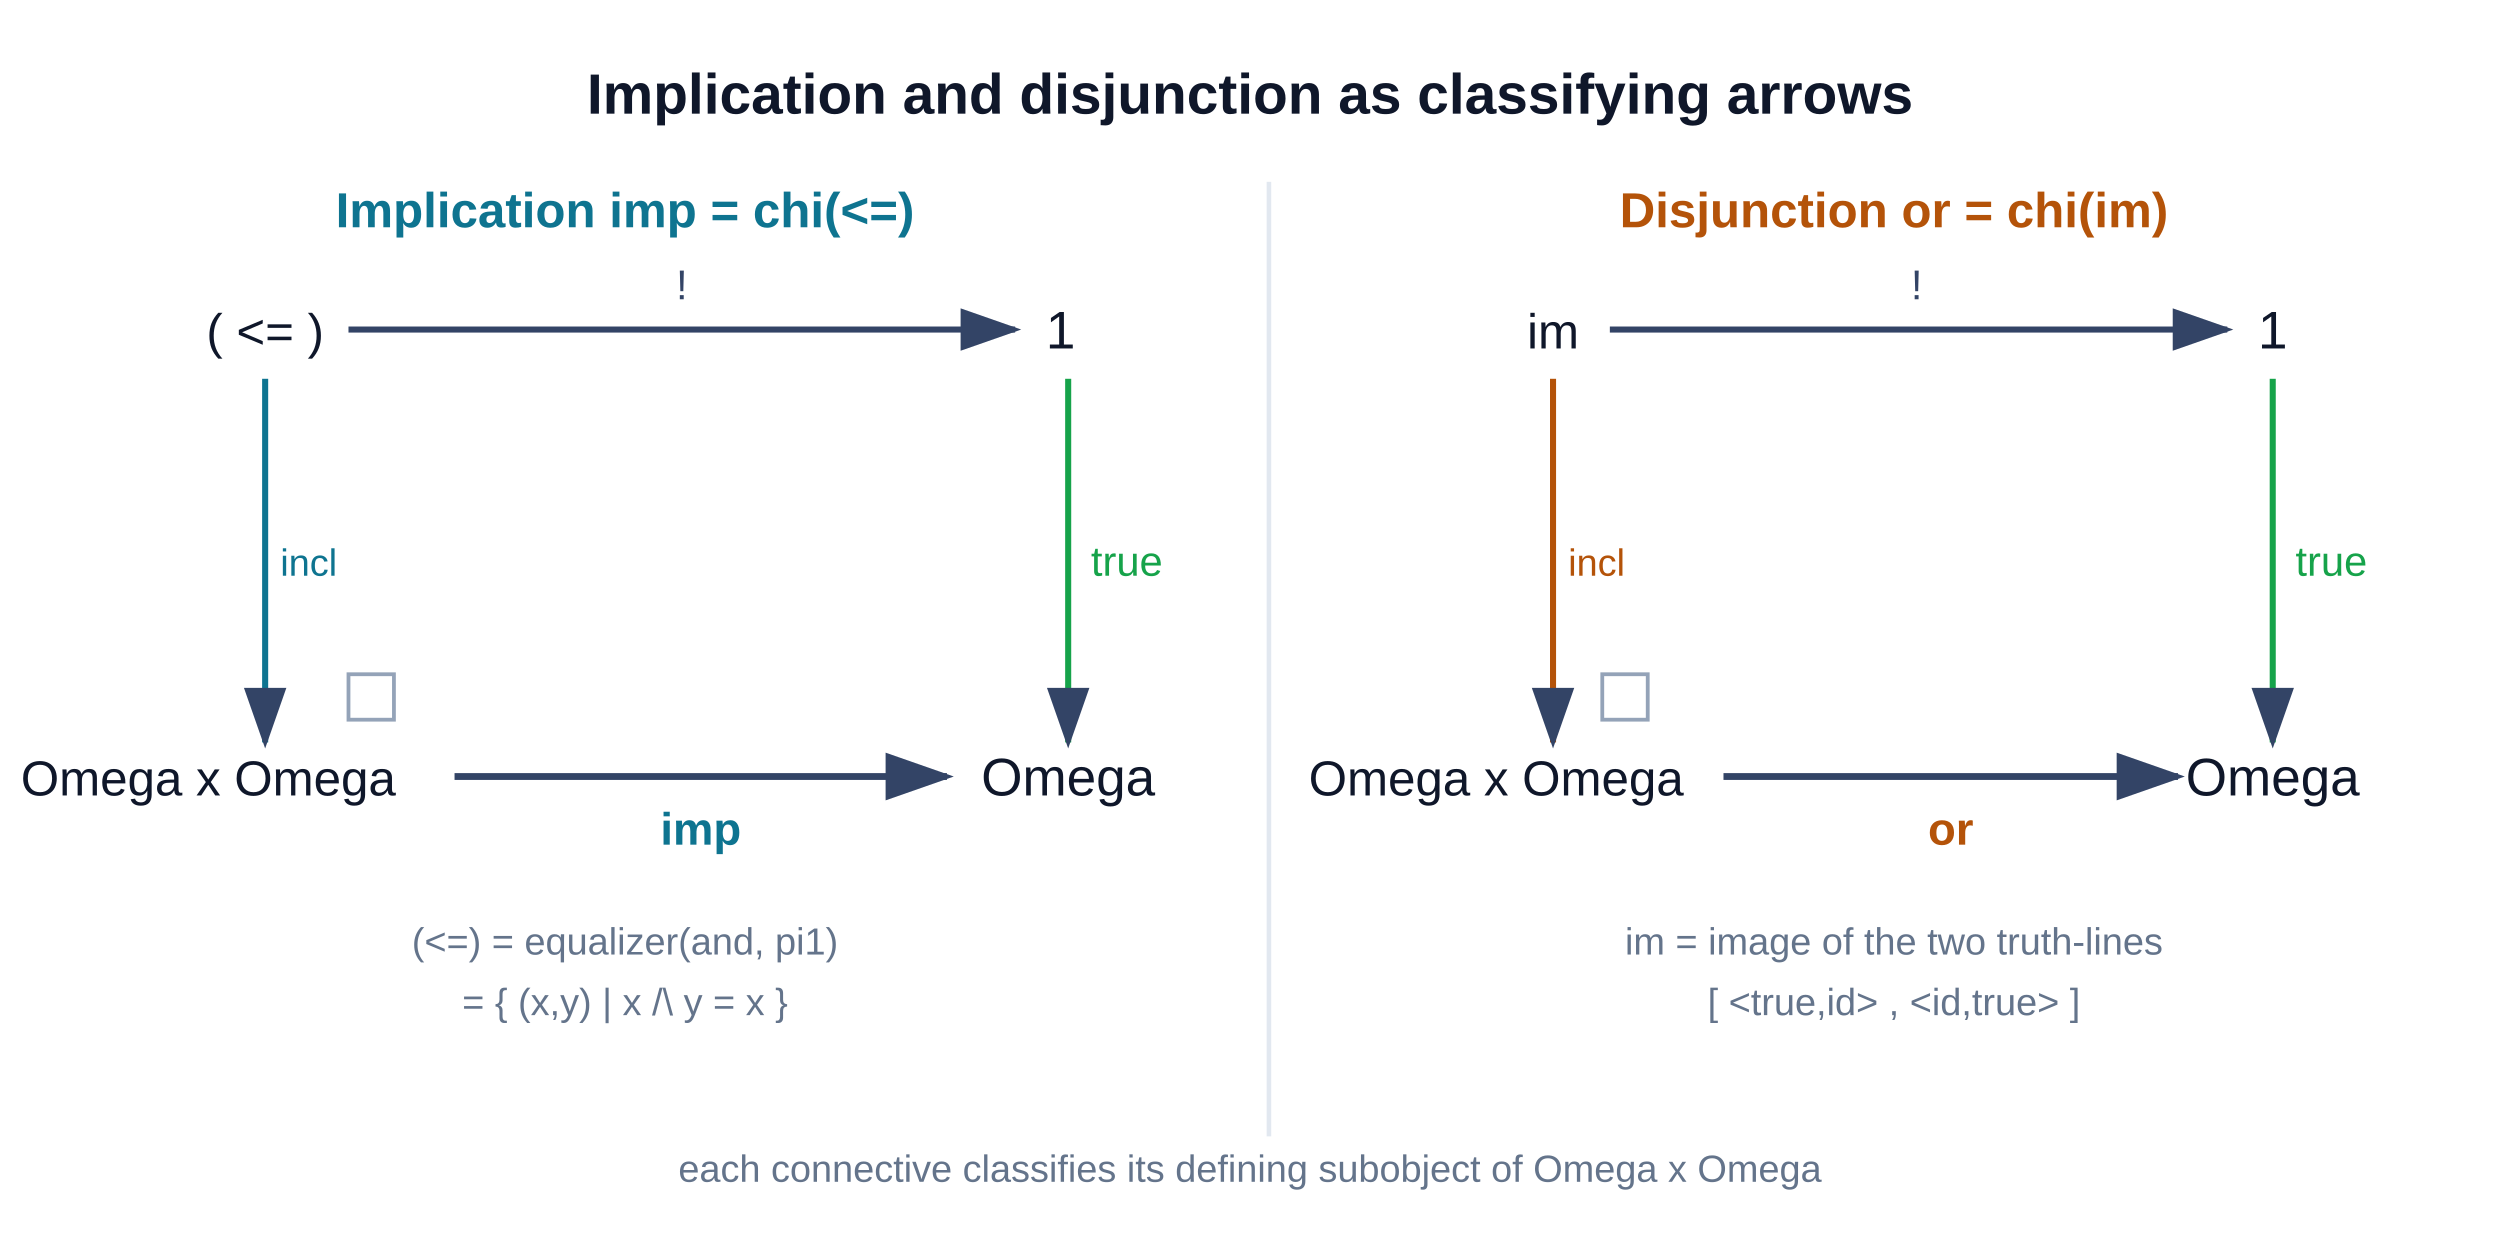
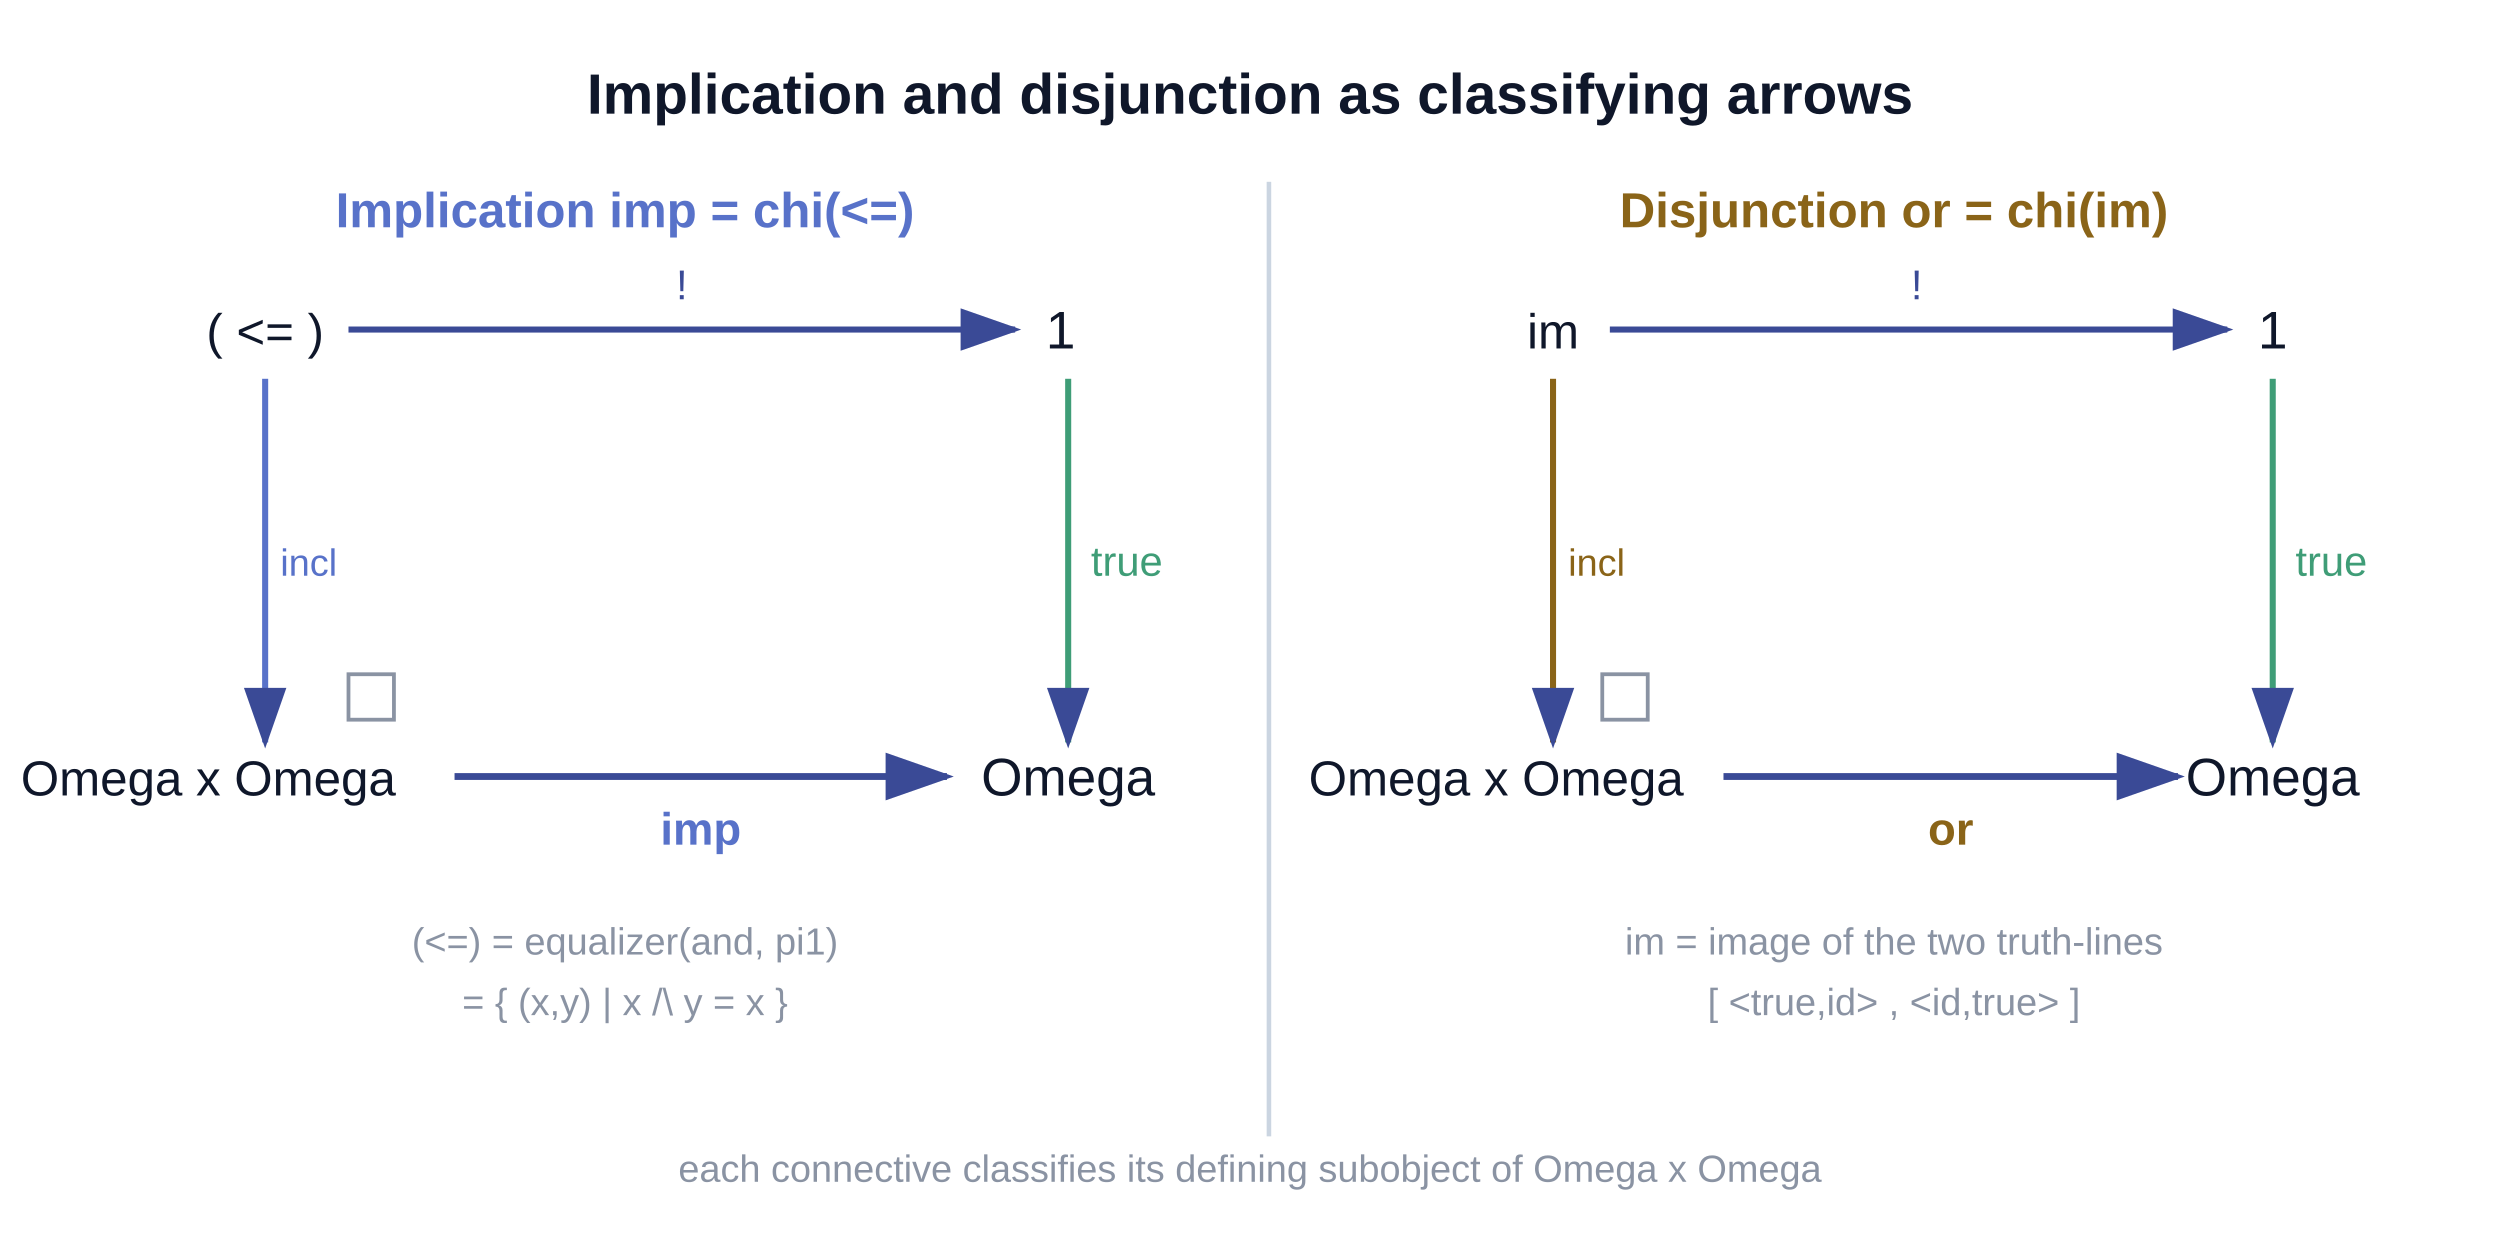
<svg xmlns="http://www.w3.org/2000/svg" width="660" height="330" viewBox="0 0 660 330" font-family="monospace,Arial,sans-serif">
  <defs>
    <marker id="tid_a" markerWidth="10" markerHeight="7" refX="9" refY="3.5" orient="auto">
-       <polygon points="0 0, 10 3.5, 0 7" fill="#334466" />
+       <polygon points="0 0, 10 3.5, 0 7" fill="#3a4a96" />
    </marker>
  </defs>
  <rect width="660" height="330" fill="#ffffff" />
  <text x="330" y="30" text-anchor="middle" font-size="15" fill="#0f172a" font-weight="bold">Implication and disjunction as classifying arrows</text>
-   <text x="165" y="60" text-anchor="middle" font-size="13" fill="#0e7490" font-weight="bold">Implication  imp = chi(&lt;=)</text>
+   <text x="165" y="60" text-anchor="middle" font-size="13" fill="#5872c9" font-weight="bold">Implication  imp = chi(&lt;=)</text>
  <text x="70" y="92" text-anchor="middle" font-size="13" fill="#0f172a">( &lt;= )</text>
  <text x="280" y="92" text-anchor="middle" font-size="14" fill="#0f172a">1</text>
  <text x="55" y="210" text-anchor="middle" font-size="13" fill="#0f172a">Omega x Omega</text>
  <text x="282" y="210" text-anchor="middle" font-size="14" fill="#0f172a">Omega</text>
-   <line x1="92" y1="87" x2="268" y2="87" stroke="#334466" stroke-width="1.6" marker-end="url(#tid_a)" />
-   <text x="180" y="79" text-anchor="middle" font-size="11" fill="#334466">!</text>
-   <line x1="70" y1="100" x2="70" y2="196" stroke="#0e7490" stroke-width="1.6" marker-end="url(#tid_a)" />
-   <text x="74" y="152" text-anchor="start" font-size="10" fill="#0e7490">incl</text>
-   <line x1="282" y1="100" x2="282" y2="196" stroke="#16a34a" stroke-width="1.6" marker-end="url(#tid_a)" />
-   <text x="288" y="152" text-anchor="start" font-size="11" fill="#16a34a">true</text>
-   <line x1="120" y1="205" x2="250" y2="205" stroke="#334466" stroke-width="1.8" marker-end="url(#tid_a)" />
-   <text x="185" y="223" text-anchor="middle" font-size="12" fill="#0e7490" font-weight="bold">imp</text>
-   <rect x="92" y="178" width="12" height="12" fill="none" stroke="#94a3b8" stroke-width="1" />
-   <text x="165" y="252" text-anchor="middle" font-size="10" fill="#64748b">(&lt;=) = equalizer(and, pi1)</text>
-   <text x="165" y="268" text-anchor="middle" font-size="10" fill="#64748b">= { (x,y) | x /\ y = x }</text>
-   <line x1="335" y1="48" x2="335" y2="300" stroke="#e2e8f0" stroke-width="1.2" />
-   <text x="500" y="60" text-anchor="middle" font-size="13" fill="#b45309" font-weight="bold">Disjunction  or = chi(im)</text>
+   <line x1="92" y1="87" x2="268" y2="87" stroke="#3a4a96" stroke-width="1.6" marker-end="url(#tid_a)" />
+   <text x="180" y="79" text-anchor="middle" font-size="11" fill="#3a4a96">!</text>
+   <line x1="70" y1="100" x2="70" y2="196" stroke="#5872c9" stroke-width="1.6" marker-end="url(#tid_a)" />
+   <text x="74" y="152" text-anchor="start" font-size="10" fill="#5872c9">incl</text>
+   <line x1="282" y1="100" x2="282" y2="196" stroke="#3f9d77" stroke-width="1.6" marker-end="url(#tid_a)" />
+   <text x="288" y="152" text-anchor="start" font-size="11" fill="#3f9d77">true</text>
+   <line x1="120" y1="205" x2="250" y2="205" stroke="#3a4a96" stroke-width="1.8" marker-end="url(#tid_a)" />
+   <text x="185" y="223" text-anchor="middle" font-size="12" fill="#5872c9" font-weight="bold">imp</text>
+   <rect x="92" y="178" width="12" height="12" fill="none" stroke="#8a93a3" stroke-width="1" />
+   <text x="165" y="252" text-anchor="middle" font-size="10" fill="#8a93a3">(&lt;=) = equalizer(and, pi1)</text>
+   <text x="165" y="268" text-anchor="middle" font-size="10" fill="#8a93a3">= { (x,y) | x /\ y = x }</text>
+   <line x1="335" y1="48" x2="335" y2="300" stroke="#cbd5e1" stroke-width="1.2" />
+   <text x="500" y="60" text-anchor="middle" font-size="13" fill="#8a6418" font-weight="bold">Disjunction  or = chi(im)</text>
  <text x="410" y="92" text-anchor="middle" font-size="13" fill="#0f172a">im</text>
  <text x="600" y="92" text-anchor="middle" font-size="14" fill="#0f172a">1</text>
  <text x="395" y="210" text-anchor="middle" font-size="13" fill="#0f172a">Omega x Omega</text>
  <text x="600" y="210" text-anchor="middle" font-size="14" fill="#0f172a">Omega</text>
-   <line x1="425" y1="87" x2="588" y2="87" stroke="#334466" stroke-width="1.6" marker-end="url(#tid_a)" />
-   <text x="506" y="79" text-anchor="middle" font-size="11" fill="#334466">!</text>
-   <line x1="410" y1="100" x2="410" y2="196" stroke="#b45309" stroke-width="1.6" marker-end="url(#tid_a)" />
-   <text x="414" y="152" text-anchor="start" font-size="10" fill="#b45309">incl</text>
-   <line x1="600" y1="100" x2="600" y2="196" stroke="#16a34a" stroke-width="1.6" marker-end="url(#tid_a)" />
-   <text x="606" y="152" text-anchor="start" font-size="11" fill="#16a34a">true</text>
-   <line x1="455" y1="205" x2="575" y2="205" stroke="#334466" stroke-width="1.8" marker-end="url(#tid_a)" />
-   <text x="515" y="223" text-anchor="middle" font-size="12" fill="#b45309" font-weight="bold">or</text>
-   <rect x="423" y="178" width="12" height="12" fill="none" stroke="#94a3b8" stroke-width="1" />
-   <text x="500" y="252" text-anchor="middle" font-size="10" fill="#64748b">im = image of the two truth-lines</text>
-   <text x="500" y="268" text-anchor="middle" font-size="10" fill="#64748b">[ &lt;true,id&gt; , &lt;id,true&gt; ]</text>
-   <text x="330" y="312" text-anchor="middle" font-size="10" fill="#64748b">each connective classifies its defining subobject of Omega x Omega</text>
+   <line x1="425" y1="87" x2="588" y2="87" stroke="#3a4a96" stroke-width="1.6" marker-end="url(#tid_a)" />
+   <text x="506" y="79" text-anchor="middle" font-size="11" fill="#3a4a96">!</text>
+   <line x1="410" y1="100" x2="410" y2="196" stroke="#8a6418" stroke-width="1.6" marker-end="url(#tid_a)" />
+   <text x="414" y="152" text-anchor="start" font-size="10" fill="#8a6418">incl</text>
+   <line x1="600" y1="100" x2="600" y2="196" stroke="#3f9d77" stroke-width="1.6" marker-end="url(#tid_a)" />
+   <text x="606" y="152" text-anchor="start" font-size="11" fill="#3f9d77">true</text>
+   <line x1="455" y1="205" x2="575" y2="205" stroke="#3a4a96" stroke-width="1.8" marker-end="url(#tid_a)" />
+   <text x="515" y="223" text-anchor="middle" font-size="12" fill="#8a6418" font-weight="bold">or</text>
+   <rect x="423" y="178" width="12" height="12" fill="none" stroke="#8a93a3" stroke-width="1" />
+   <text x="500" y="252" text-anchor="middle" font-size="10" fill="#8a93a3">im = image of the two truth-lines</text>
+   <text x="500" y="268" text-anchor="middle" font-size="10" fill="#8a93a3">[ &lt;true,id&gt; , &lt;id,true&gt; ]</text>
+   <text x="330" y="312" text-anchor="middle" font-size="10" fill="#8a93a3">each connective classifies its defining subobject of Omega x Omega</text>
</svg>
